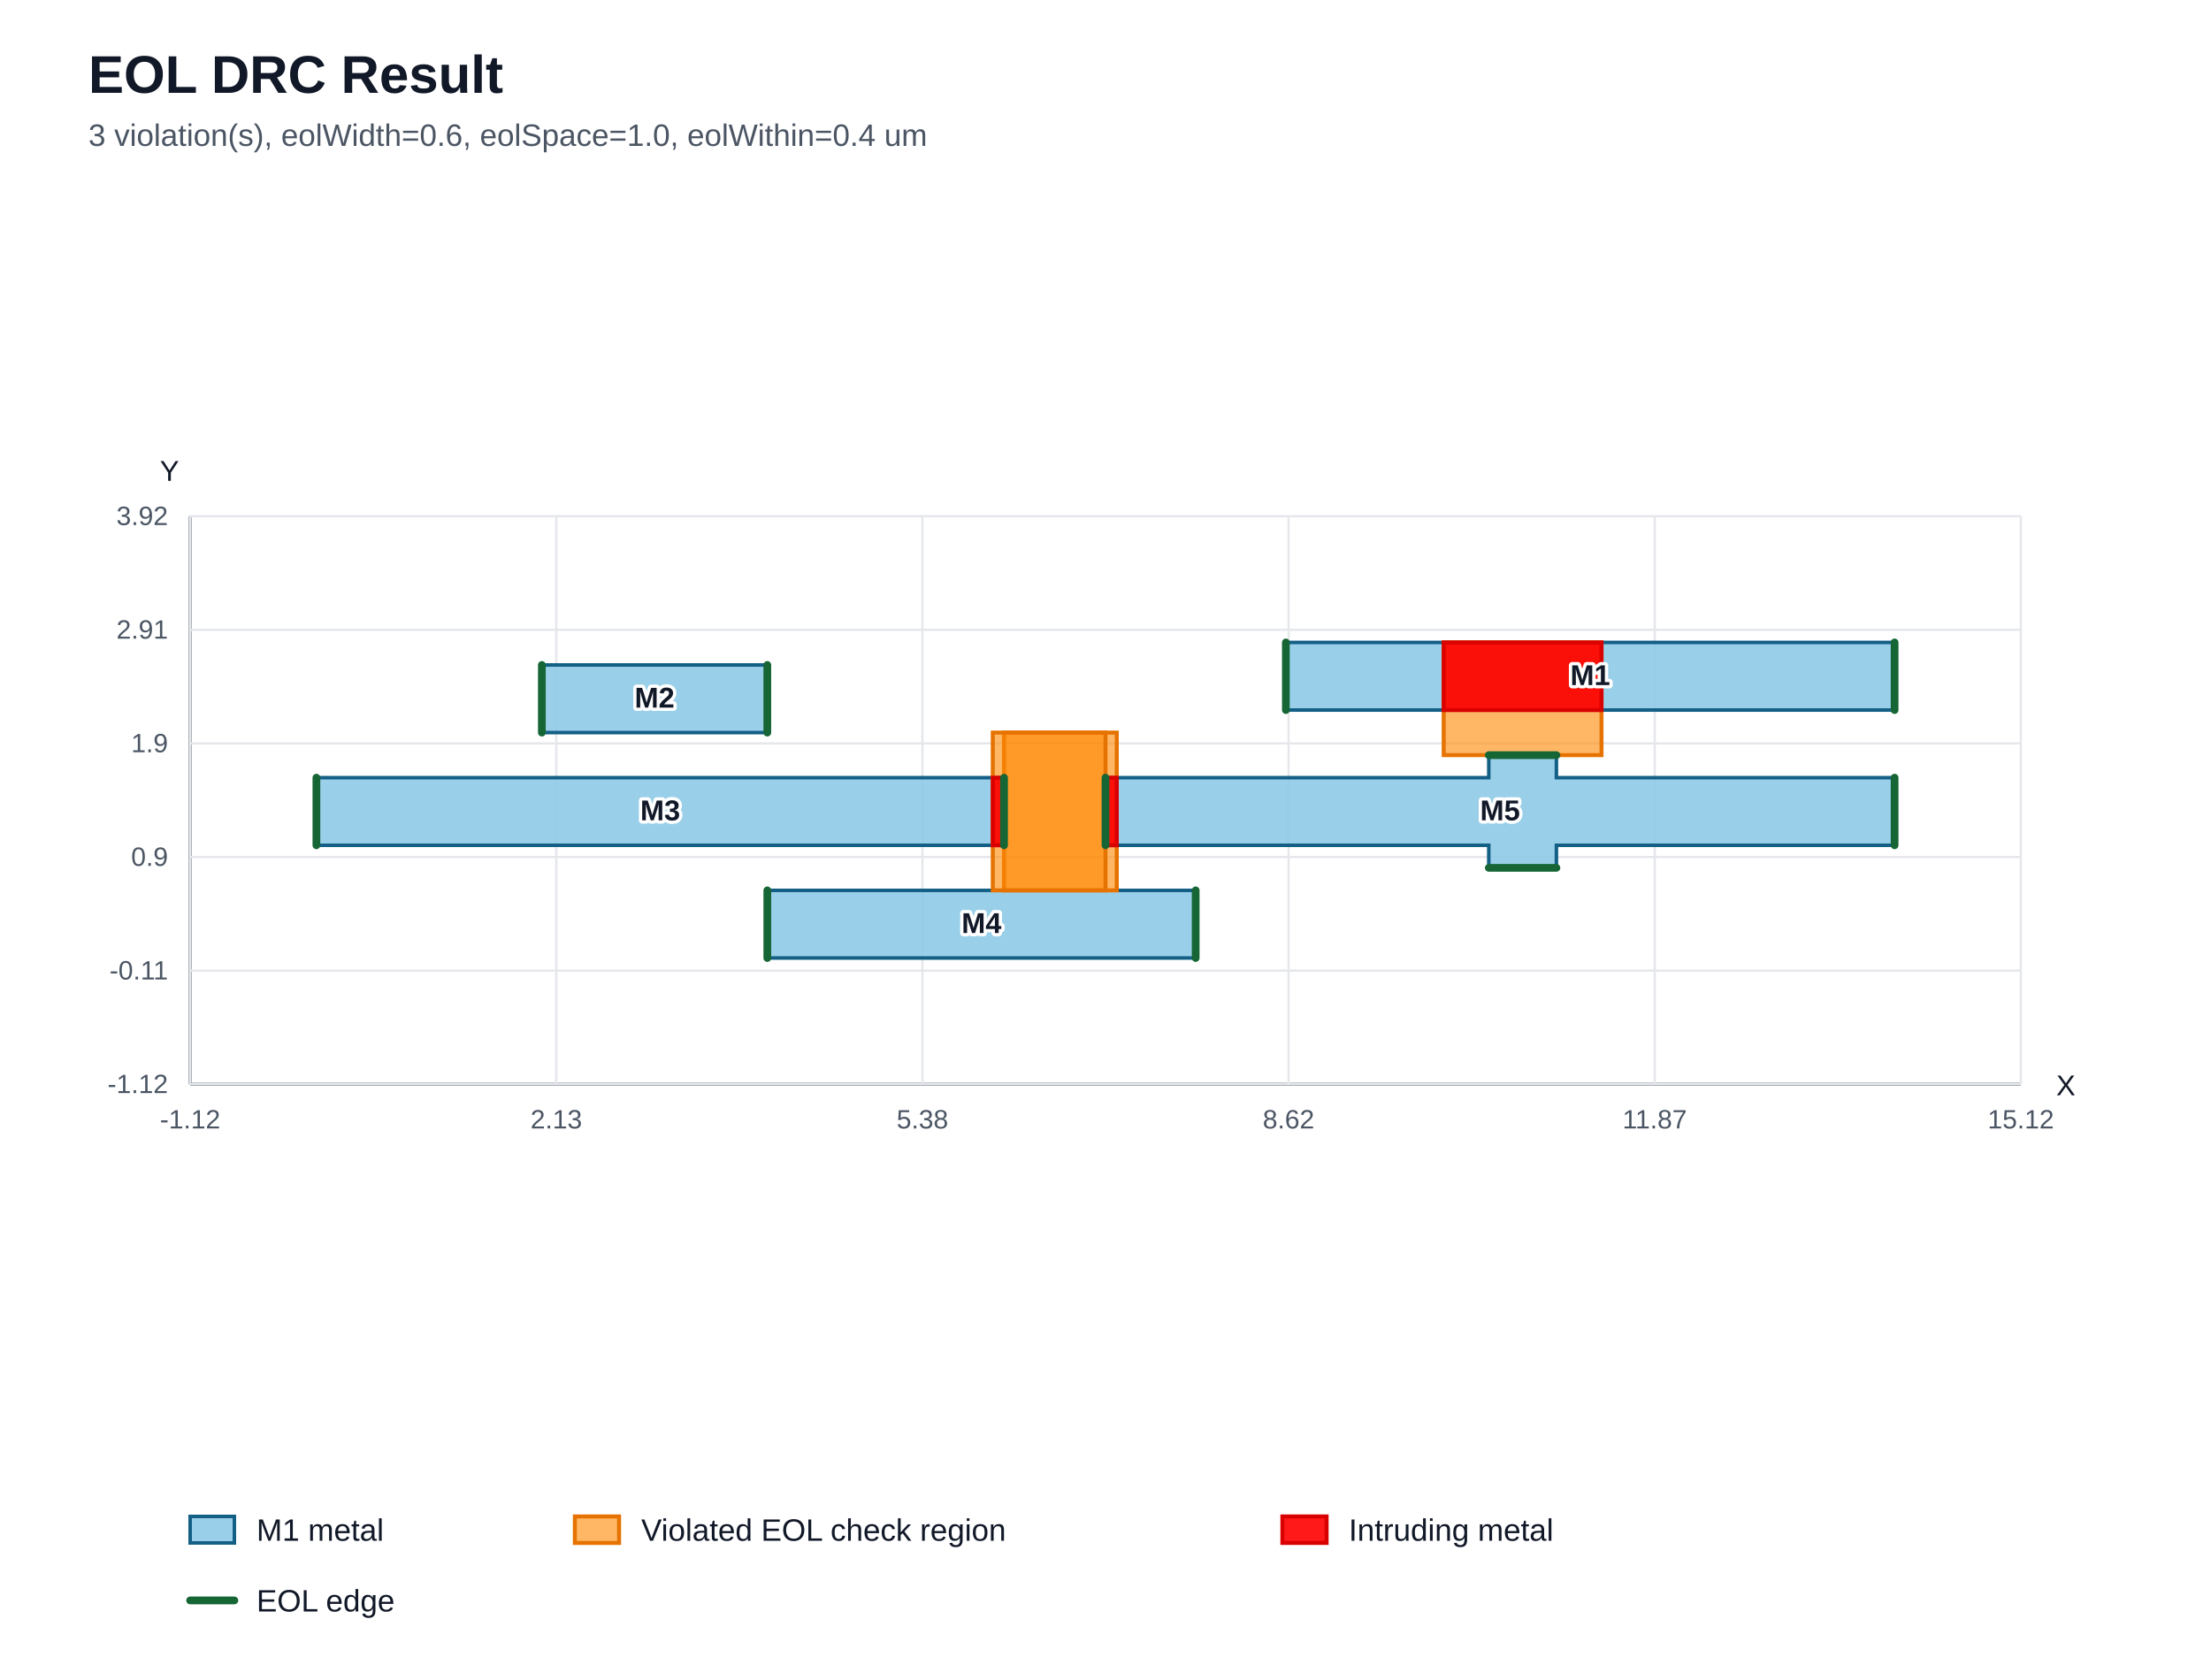
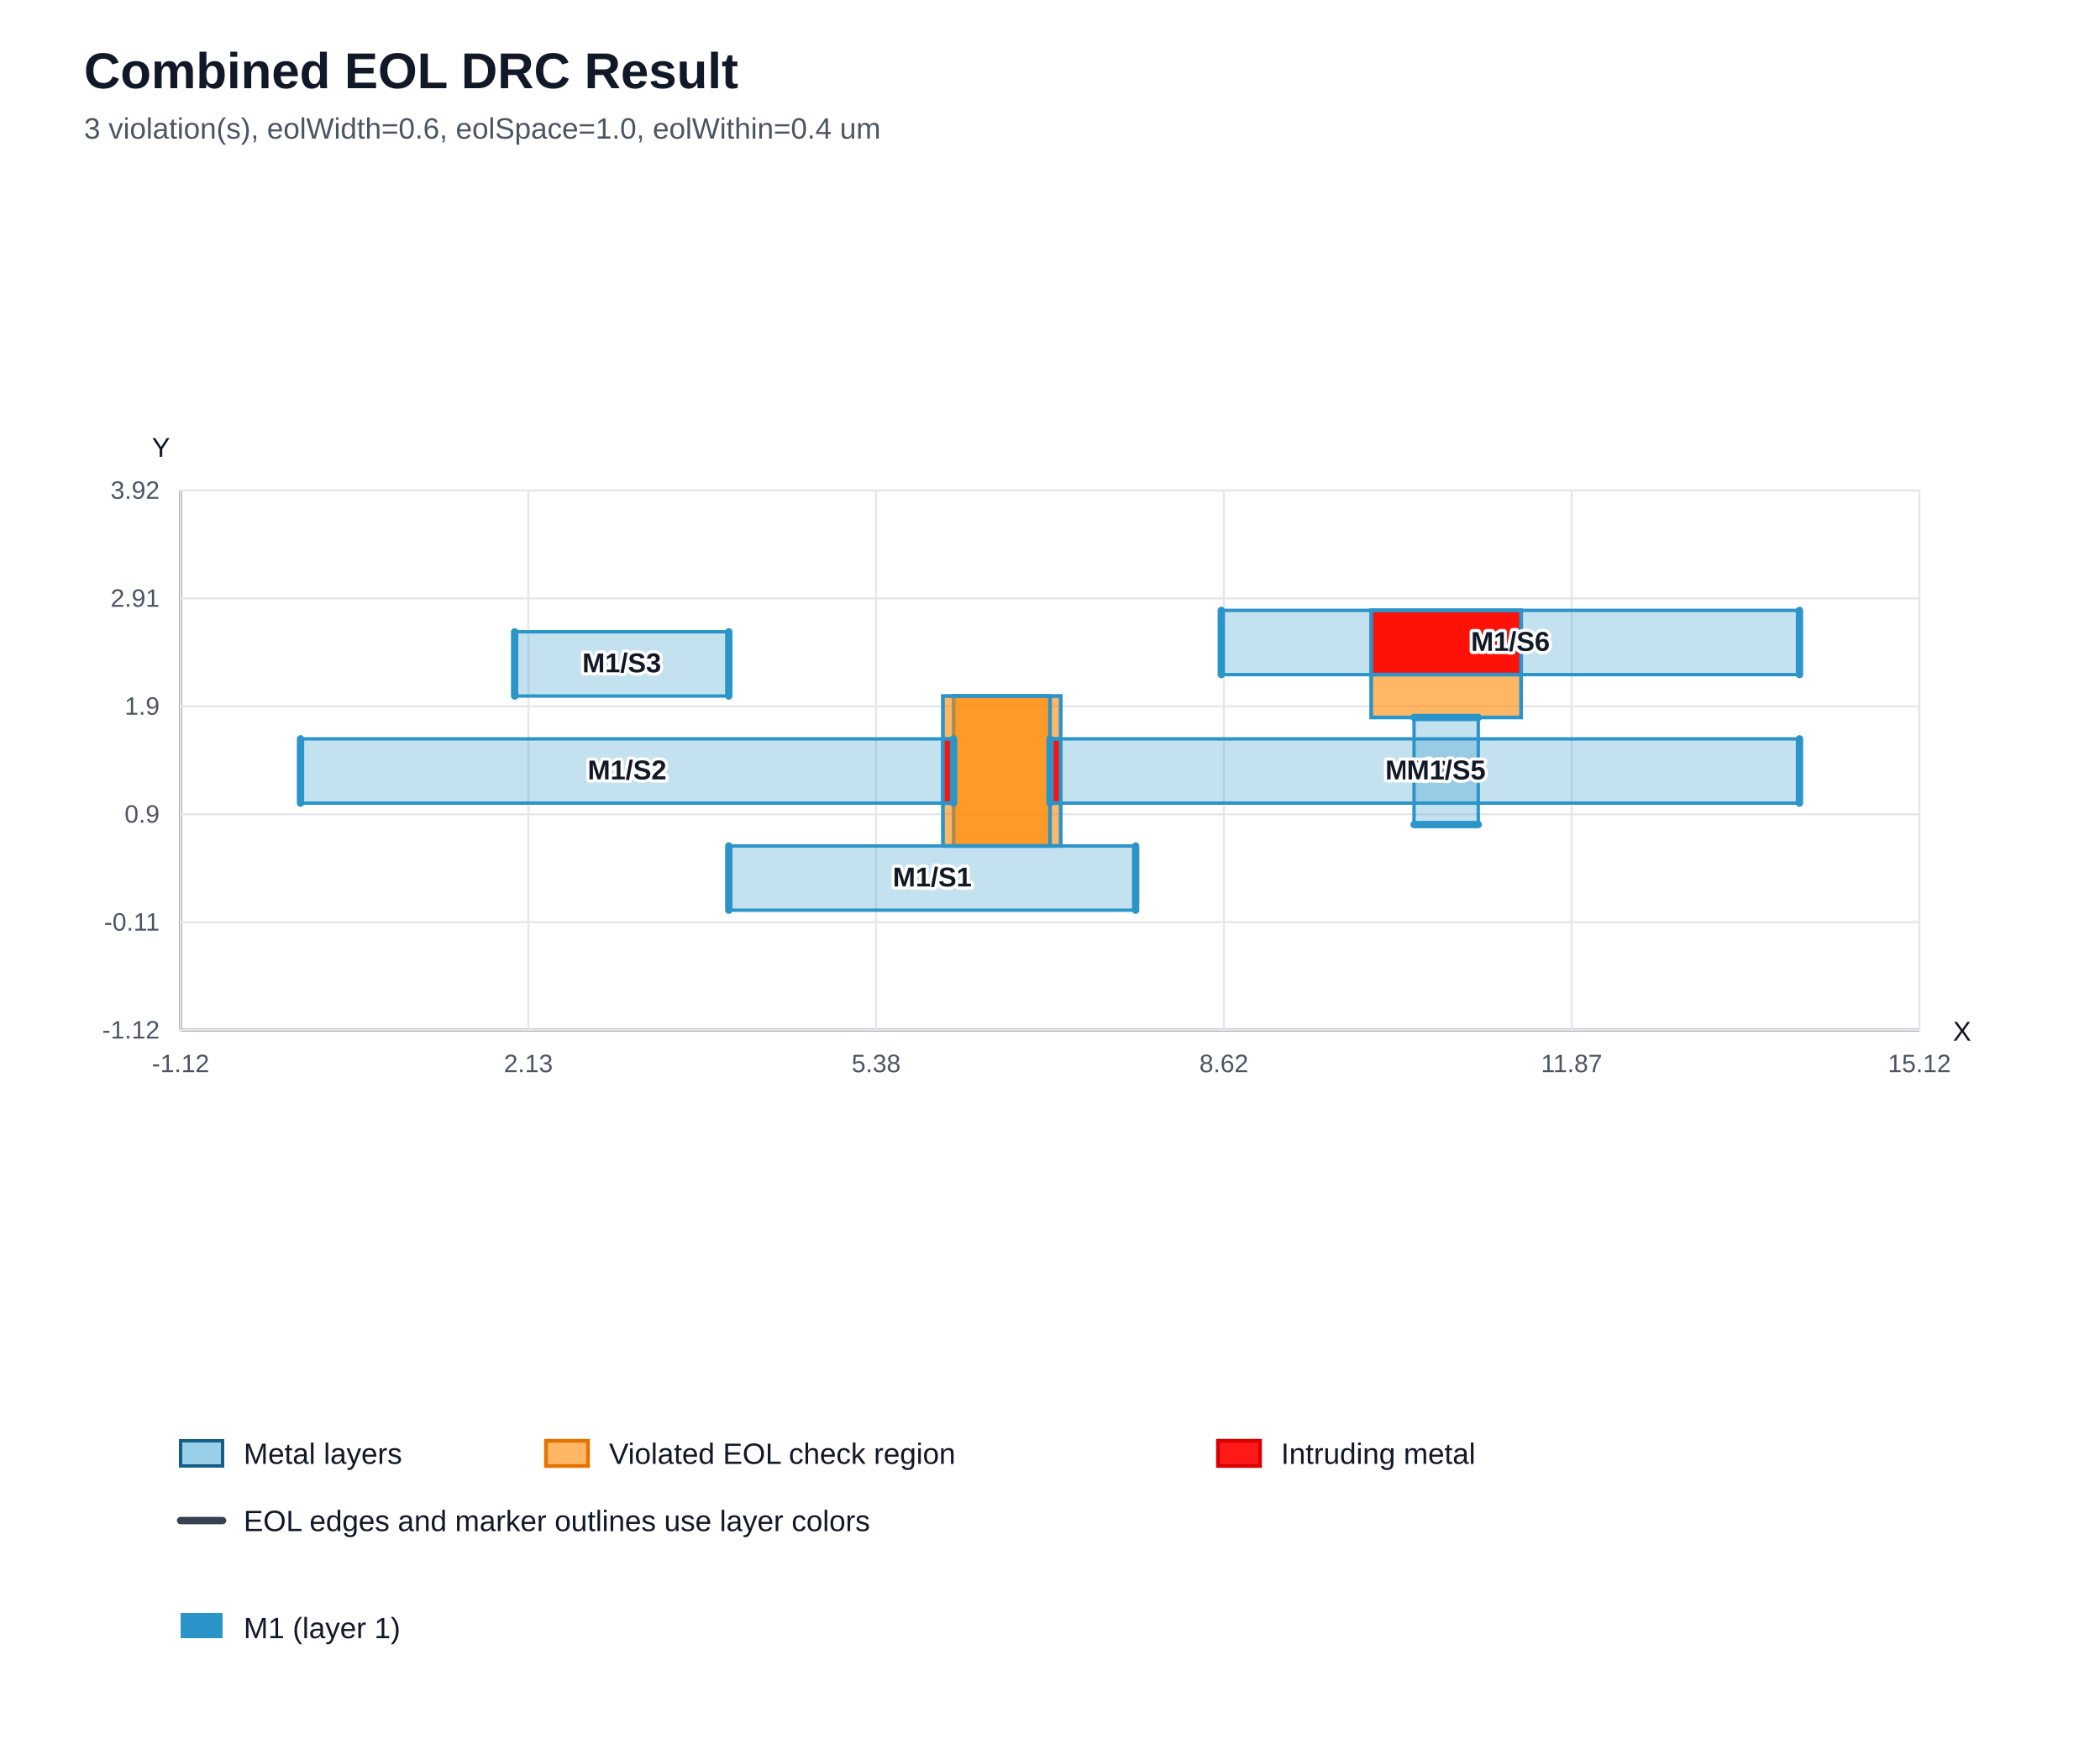
- <svg xmlns="http://www.w3.org/2000/svg" width="1000" height="760" viewBox="0 0 1000 760" role="img" aria-label="EOL DRC result">
-   <rect width="1000" height="760" fill="#ffffff" />
+ <svg xmlns="http://www.w3.org/2000/svg" width="1000" height="828" viewBox="0 0 1000 828" role="img" aria-label="Combined EOL DRC Result">
+   <rect width="1000" height="828" fill="#ffffff" />
  <style>
.title{font:700 24px Arial,sans-serif;fill:#111827}.sub{font:14px Arial,sans-serif;fill:#4b5563}.axis{stroke:#374151;stroke-width:1.2}.grid{stroke:#e5e7eb;stroke-width:1}.tick{font:12px Arial,sans-serif;fill:#4b5563}.metal{fill:#8ecae6;stroke:#145f86;stroke-width:1.6;fill-opacity:.9;fill-rule:evenodd}.check{fill:#ff8800;stroke:#e67300;stroke-width:1.8;fill-opacity:.6}.viol{fill:#ff0000;stroke:#d90000;stroke-width:1.8;fill-opacity:.9}.eol{stroke:#166534;stroke-width:3.5;stroke-linecap:round}.metal-label{font:700 13px Arial,sans-serif;fill:#111827;paint-order:stroke;stroke:#fff;stroke-width:3;stroke-linejoin:round;pointer-events:none}.label{font:13px Arial,sans-serif;fill:#111827}.legend{font:14px Arial,sans-serif;fill:#111827}
</style>
-   <text class="title" x="40" y="42">EOL DRC Result</text>
+   <text class="title" x="40" y="42">Combined EOL DRC Result</text>
  <text class="sub" x="40" y="66">3 violation(s), eolWidth=0.6, eolSpace=1.0, eolWithin=0.4 um</text>
  <line class="axis" x1="86" y1="490.483" x2="914" y2="490.483" />
  <line class="axis" x1="86" y1="490.483" x2="86" y2="233.517" />
  <text class="label" x="930" y="495.483">X</text>
  <text class="label" x="81" y="217.517" text-anchor="end">Y</text>
  <line class="grid" x1="86" y1="233.517" x2="86" y2="490.483" />
  <text class="tick" x="86" y="510.483" text-anchor="middle">-1.12</text>
  <line class="grid" x1="86" y1="490.483" x2="914" y2="490.483" />
  <text class="tick" x="76" y="494.483" text-anchor="end">-1.12</text>
  <line class="grid" x1="251.6" y1="233.517" x2="251.6" y2="490.483" />
  <text class="tick" x="251.6" y="510.483" text-anchor="middle">2.13</text>
  <line class="grid" x1="86" y1="439.09" x2="914" y2="439.09" />
  <text class="tick" x="76" y="443.09" text-anchor="end">-0.11</text>
  <line class="grid" x1="417.2" y1="233.517" x2="417.2" y2="490.483" />
  <text class="tick" x="417.2" y="510.483" text-anchor="middle">5.38</text>
  <line class="grid" x1="86" y1="387.697" x2="914" y2="387.697" />
  <text class="tick" x="76" y="391.697" text-anchor="end">0.9</text>
  <line class="grid" x1="582.8" y1="233.517" x2="582.8" y2="490.483" />
  <text class="tick" x="582.8" y="510.483" text-anchor="middle">8.62</text>
  <line class="grid" x1="86" y1="336.303" x2="914" y2="336.303" />
  <text class="tick" x="76" y="340.303" text-anchor="end">1.9</text>
  <line class="grid" x1="748.4" y1="233.517" x2="748.4" y2="490.483" />
  <text class="tick" x="748.4" y="510.483" text-anchor="middle">11.87</text>
  <line class="grid" x1="86" y1="284.91" x2="914" y2="284.91" />
  <text class="tick" x="76" y="288.91" text-anchor="end">2.91</text>
  <line class="grid" x1="914" y1="233.517" x2="914" y2="490.483" />
  <text class="tick" x="914" y="510.483" text-anchor="middle">15.12</text>
  <line class="grid" x1="86" y1="233.517" x2="914" y2="233.517" />
  <text class="tick" x="76" y="237.517" text-anchor="end">3.92</text>
-   <path class="metal" d="M 581.576 321.212 L 581.576 290.621 L 856.897 290.621 L 856.897 321.212 L 581.576 321.212 Z " />
-   <path class="metal" d="M 245.074 331.409 L 245.074 300.818 L 347.044 300.818 L 347.044 331.409 L 245.074 331.409 Z " />
-   <path class="metal" d="M 143.103 382.394 L 143.103 351.803 L 454.113 351.803 L 454.113 382.394 L 143.103 382.394 Z " />
-   <path class="metal" d="M 347.044 433.379 L 347.044 402.788 L 540.788 402.788 L 540.788 433.379 L 347.044 433.379 Z " />
-   <path class="metal" d="M 673.35 351.803 L 673.35 341.606 L 703.941 341.606 L 703.941 351.803 L 856.897 351.803 L 856.897 382.394 L 703.941 382.394 L 703.941 392.591 L 673.35 392.591 L 673.35 382.394 L 500 382.394 L 500 351.803 L 673.35 351.803 Z " />
-   <path class="check" d="M 454.113 402.788 L 454.113 331.409 L 505.099 331.409 L 505.099 402.788 L 454.113 402.788 Z " />
-   <path class="check" d="M 652.956 341.606 L 652.956 290.621 L 724.335 290.621 L 724.335 341.606 L 652.956 341.606 Z " />
-   <path class="check" d="M 449.015 402.788 L 449.015 331.409 L 500 331.409 L 500 402.788 L 449.015 402.788 Z " />
-   <path class="viol" fill-rule="evenodd" d="M 505.099 382.394 L 500 382.394 L 500 351.803 L 505.099 351.803 L 505.099 382.394 Z " />
-   <path class="viol" fill-rule="evenodd" d="M 652.956 290.621 L 724.335 290.621 L 724.335 321.212 L 652.956 321.212 L 652.956 290.621 Z " />
-   <path class="viol" fill-rule="evenodd" d="M 449.015 351.803 L 454.113 351.803 L 454.113 382.394 L 449.015 382.394 L 449.015 351.803 Z " />
-   <line class="eol" x1="581.576" y1="321.212" x2="581.576" y2="290.621" />
-   <line class="eol" x1="856.897" y1="290.621" x2="856.897" y2="321.212" />
-   <line class="eol" x1="245.074" y1="331.409" x2="245.074" y2="300.818" />
-   <line class="eol" x1="347.044" y1="300.818" x2="347.044" y2="331.409" />
-   <line class="eol" x1="143.103" y1="382.394" x2="143.103" y2="351.803" />
-   <line class="eol" x1="454.113" y1="351.803" x2="454.113" y2="382.394" />
-   <line class="eol" x1="347.044" y1="433.379" x2="347.044" y2="402.788" />
-   <line class="eol" x1="540.788" y1="402.788" x2="540.788" y2="433.379" />
-   <line class="eol" x1="673.35" y1="341.606" x2="703.941" y2="341.606" />
-   <line class="eol" x1="856.897" y1="351.803" x2="856.897" y2="382.394" />
-   <line class="eol" x1="703.941" y1="392.591" x2="673.35" y2="392.591" />
-   <line class="eol" x1="500" y1="382.394" x2="500" y2="351.803" />
-   <text class="metal-label" x="719.236" y="309.916" text-anchor="middle">M1</text>
-   <text class="metal-label" x="296.059" y="320.113" text-anchor="middle">M2</text>
-   <text class="metal-label" x="298.608" y="371.099" text-anchor="middle">M3</text>
-   <text class="metal-label" x="443.916" y="422.084" text-anchor="middle">M4</text>
-   <text class="metal-label" x="678.448" y="371.099" text-anchor="middle">M5</text>
+   <path class="metal" style="fill:hsl(200,65%,48%);stroke:hsl(200,65%,48%);fill-opacity:.28" d="M 347.044 433.379 L 347.044 402.788 L 540.788 402.788 L 540.788 433.379 L 347.044 433.379 Z " />
+   <path class="metal" style="fill:hsl(200,65%,48%);stroke:hsl(200,65%,48%);fill-opacity:.28" d="M 143.103 382.394 L 143.103 351.803 L 454.113 351.803 L 454.113 382.394 L 143.103 382.394 Z " />
+   <path class="metal" style="fill:hsl(200,65%,48%);stroke:hsl(200,65%,48%);fill-opacity:.28" d="M 245.074 331.409 L 245.074 300.818 L 347.044 300.818 L 347.044 331.409 L 245.074 331.409 Z " />
+   <path class="metal" style="fill:hsl(200,65%,48%);stroke:hsl(200,65%,48%);fill-opacity:.28" d="M 500 382.394 L 500 351.803 L 856.897 351.803 L 856.897 382.394 L 500 382.394 Z " />
+   <path class="metal" style="fill:hsl(200,65%,48%);stroke:hsl(200,65%,48%);fill-opacity:.28" d="M 673.35 392.591 L 673.35 341.606 L 703.941 341.606 L 703.941 392.591 L 673.35 392.591 Z " />
+   <path class="metal" style="fill:hsl(200,65%,48%);stroke:hsl(200,65%,48%);fill-opacity:.28" d="M 581.576 321.212 L 581.576 290.621 L 856.897 290.621 L 856.897 321.212 L 581.576 321.212 Z " />
+   <path class="check" style="stroke:hsl(200,65%,48%)" d="M 454.113 402.788 L 454.113 331.409 L 505.099 331.409 L 505.099 402.788 L 454.113 402.788 Z " />
+   <path class="check" style="stroke:hsl(200,65%,48%)" d="M 652.956 341.606 L 652.956 290.621 L 724.335 290.621 L 724.335 341.606 L 652.956 341.606 Z " />
+   <path class="check" style="stroke:hsl(200,65%,48%)" d="M 449.015 402.788 L 449.015 331.409 L 500 331.409 L 500 402.788 L 449.015 402.788 Z " />
+   <path class="viol" style="stroke:hsl(200,65%,48%)" fill-rule="evenodd" d="M 505.099 351.803 L 505.099 382.394 L 500 382.394 L 500 351.803 L 505.099 351.803 Z " />
+   <path class="viol" style="stroke:hsl(200,65%,48%)" fill-rule="evenodd" d="M 652.956 290.621 L 724.335 290.621 L 724.335 321.212 L 652.956 321.212 L 652.956 290.621 Z " />
+   <path class="viol" style="stroke:hsl(200,65%,48%)" fill-rule="evenodd" d="M 449.015 351.803 L 454.113 351.803 L 454.113 382.394 L 449.015 382.394 L 449.015 351.803 Z " />
+   <line class="eol" x1="581.576" y1="321.212" x2="581.576" y2="290.621" style="stroke:hsl(200,65%,48%)" />
+   <line class="eol" x1="856.897" y1="290.621" x2="856.897" y2="321.212" style="stroke:hsl(200,65%,48%)" />
+   <line class="eol" x1="245.074" y1="331.409" x2="245.074" y2="300.818" style="stroke:hsl(200,65%,48%)" />
+   <line class="eol" x1="347.044" y1="300.818" x2="347.044" y2="331.409" style="stroke:hsl(200,65%,48%)" />
+   <line class="eol" x1="143.103" y1="382.394" x2="143.103" y2="351.803" style="stroke:hsl(200,65%,48%)" />
+   <line class="eol" x1="454.113" y1="351.803" x2="454.113" y2="382.394" style="stroke:hsl(200,65%,48%)" />
+   <line class="eol" x1="347.044" y1="433.379" x2="347.044" y2="402.788" style="stroke:hsl(200,65%,48%)" />
+   <line class="eol" x1="540.788" y1="402.788" x2="540.788" y2="433.379" style="stroke:hsl(200,65%,48%)" />
+   <line class="eol" x1="673.35" y1="341.606" x2="703.941" y2="341.606" style="stroke:hsl(200,65%,48%)" />
+   <line class="eol" x1="856.897" y1="351.803" x2="856.897" y2="382.394" style="stroke:hsl(200,65%,48%)" />
+   <line class="eol" x1="703.941" y1="392.591" x2="673.35" y2="392.591" style="stroke:hsl(200,65%,48%)" />
+   <line class="eol" x1="500" y1="382.394" x2="500" y2="351.803" style="stroke:hsl(200,65%,48%)" />
+   <text class="metal-label" x="443.916" y="422.084" text-anchor="middle">M1/S1</text>
+   <text class="metal-label" x="298.608" y="371.099" text-anchor="middle">M1/S2</text>
+   <text class="metal-label" x="296.059" y="320.113" text-anchor="middle">M1/S3</text>
+   <text class="metal-label" x="678.448" y="371.099" text-anchor="middle">M1/S4</text>
+   <text class="metal-label" x="688.645" y="371.099" text-anchor="middle">M1/S5</text>
+   <text class="metal-label" x="719.236" y="309.916" text-anchor="middle">M1/S6</text>
  <rect x="86" y="686" width="20" height="12" class="metal" />
-   <text class="legend" x="116" y="697">M1 metal</text>
+   <text class="legend" x="116" y="697">Metal layers</text>
  <rect x="260" y="686" width="20" height="12" class="check" />
  <text class="legend" x="290" y="697">Violated EOL check region</text>
  <rect x="580" y="686" width="20" height="12" class="viol" />
  <text class="legend" x="610" y="697">Intruding metal</text>
-   <line x1="86" y1="724" x2="106" y2="724" class="eol" />
-   <text class="legend" x="116" y="729">EOL edge</text>
+   <line x1="86" y1="724" x2="106" y2="724" class="eol" style="stroke:#374151" />
+   <text class="legend" x="116" y="729">EOL edges and marker outlines use layer colors</text>
+   <rect x="86" y="768" width="20" height="12" fill="hsl(200,65%,48%)" />
+   <text class="legend" x="116" y="780">M1 (layer 1)</text>
</svg>
